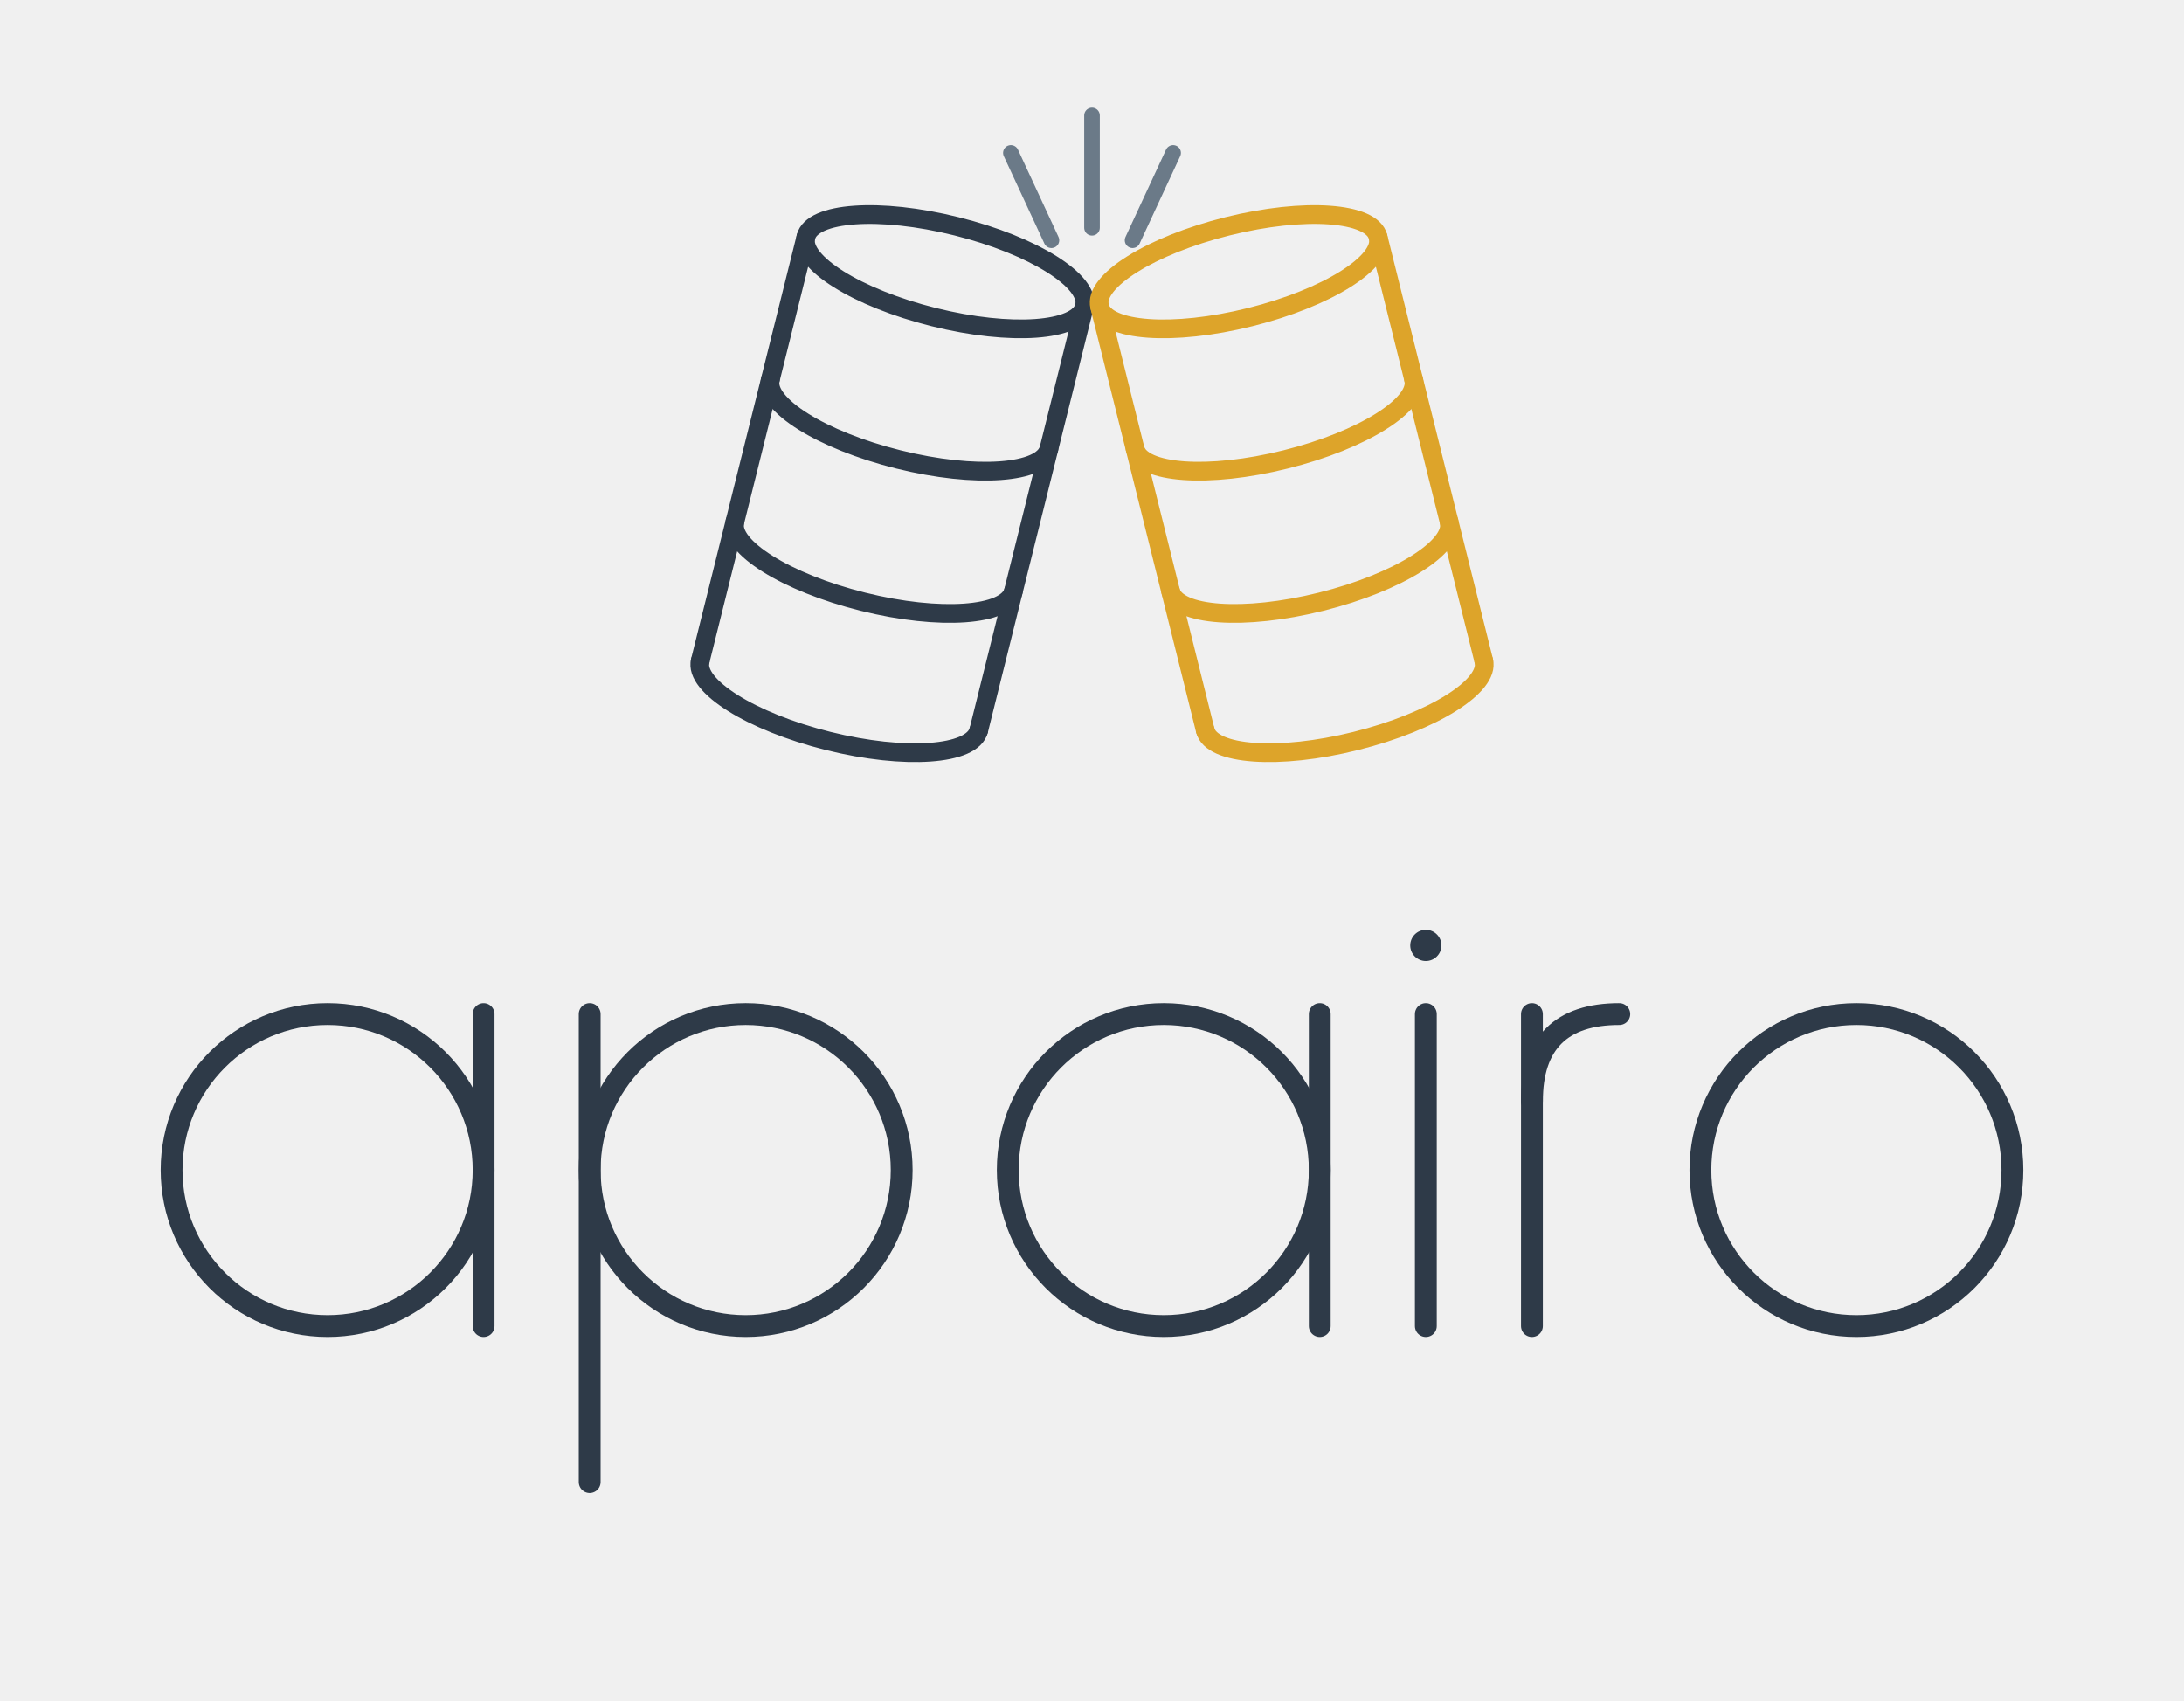
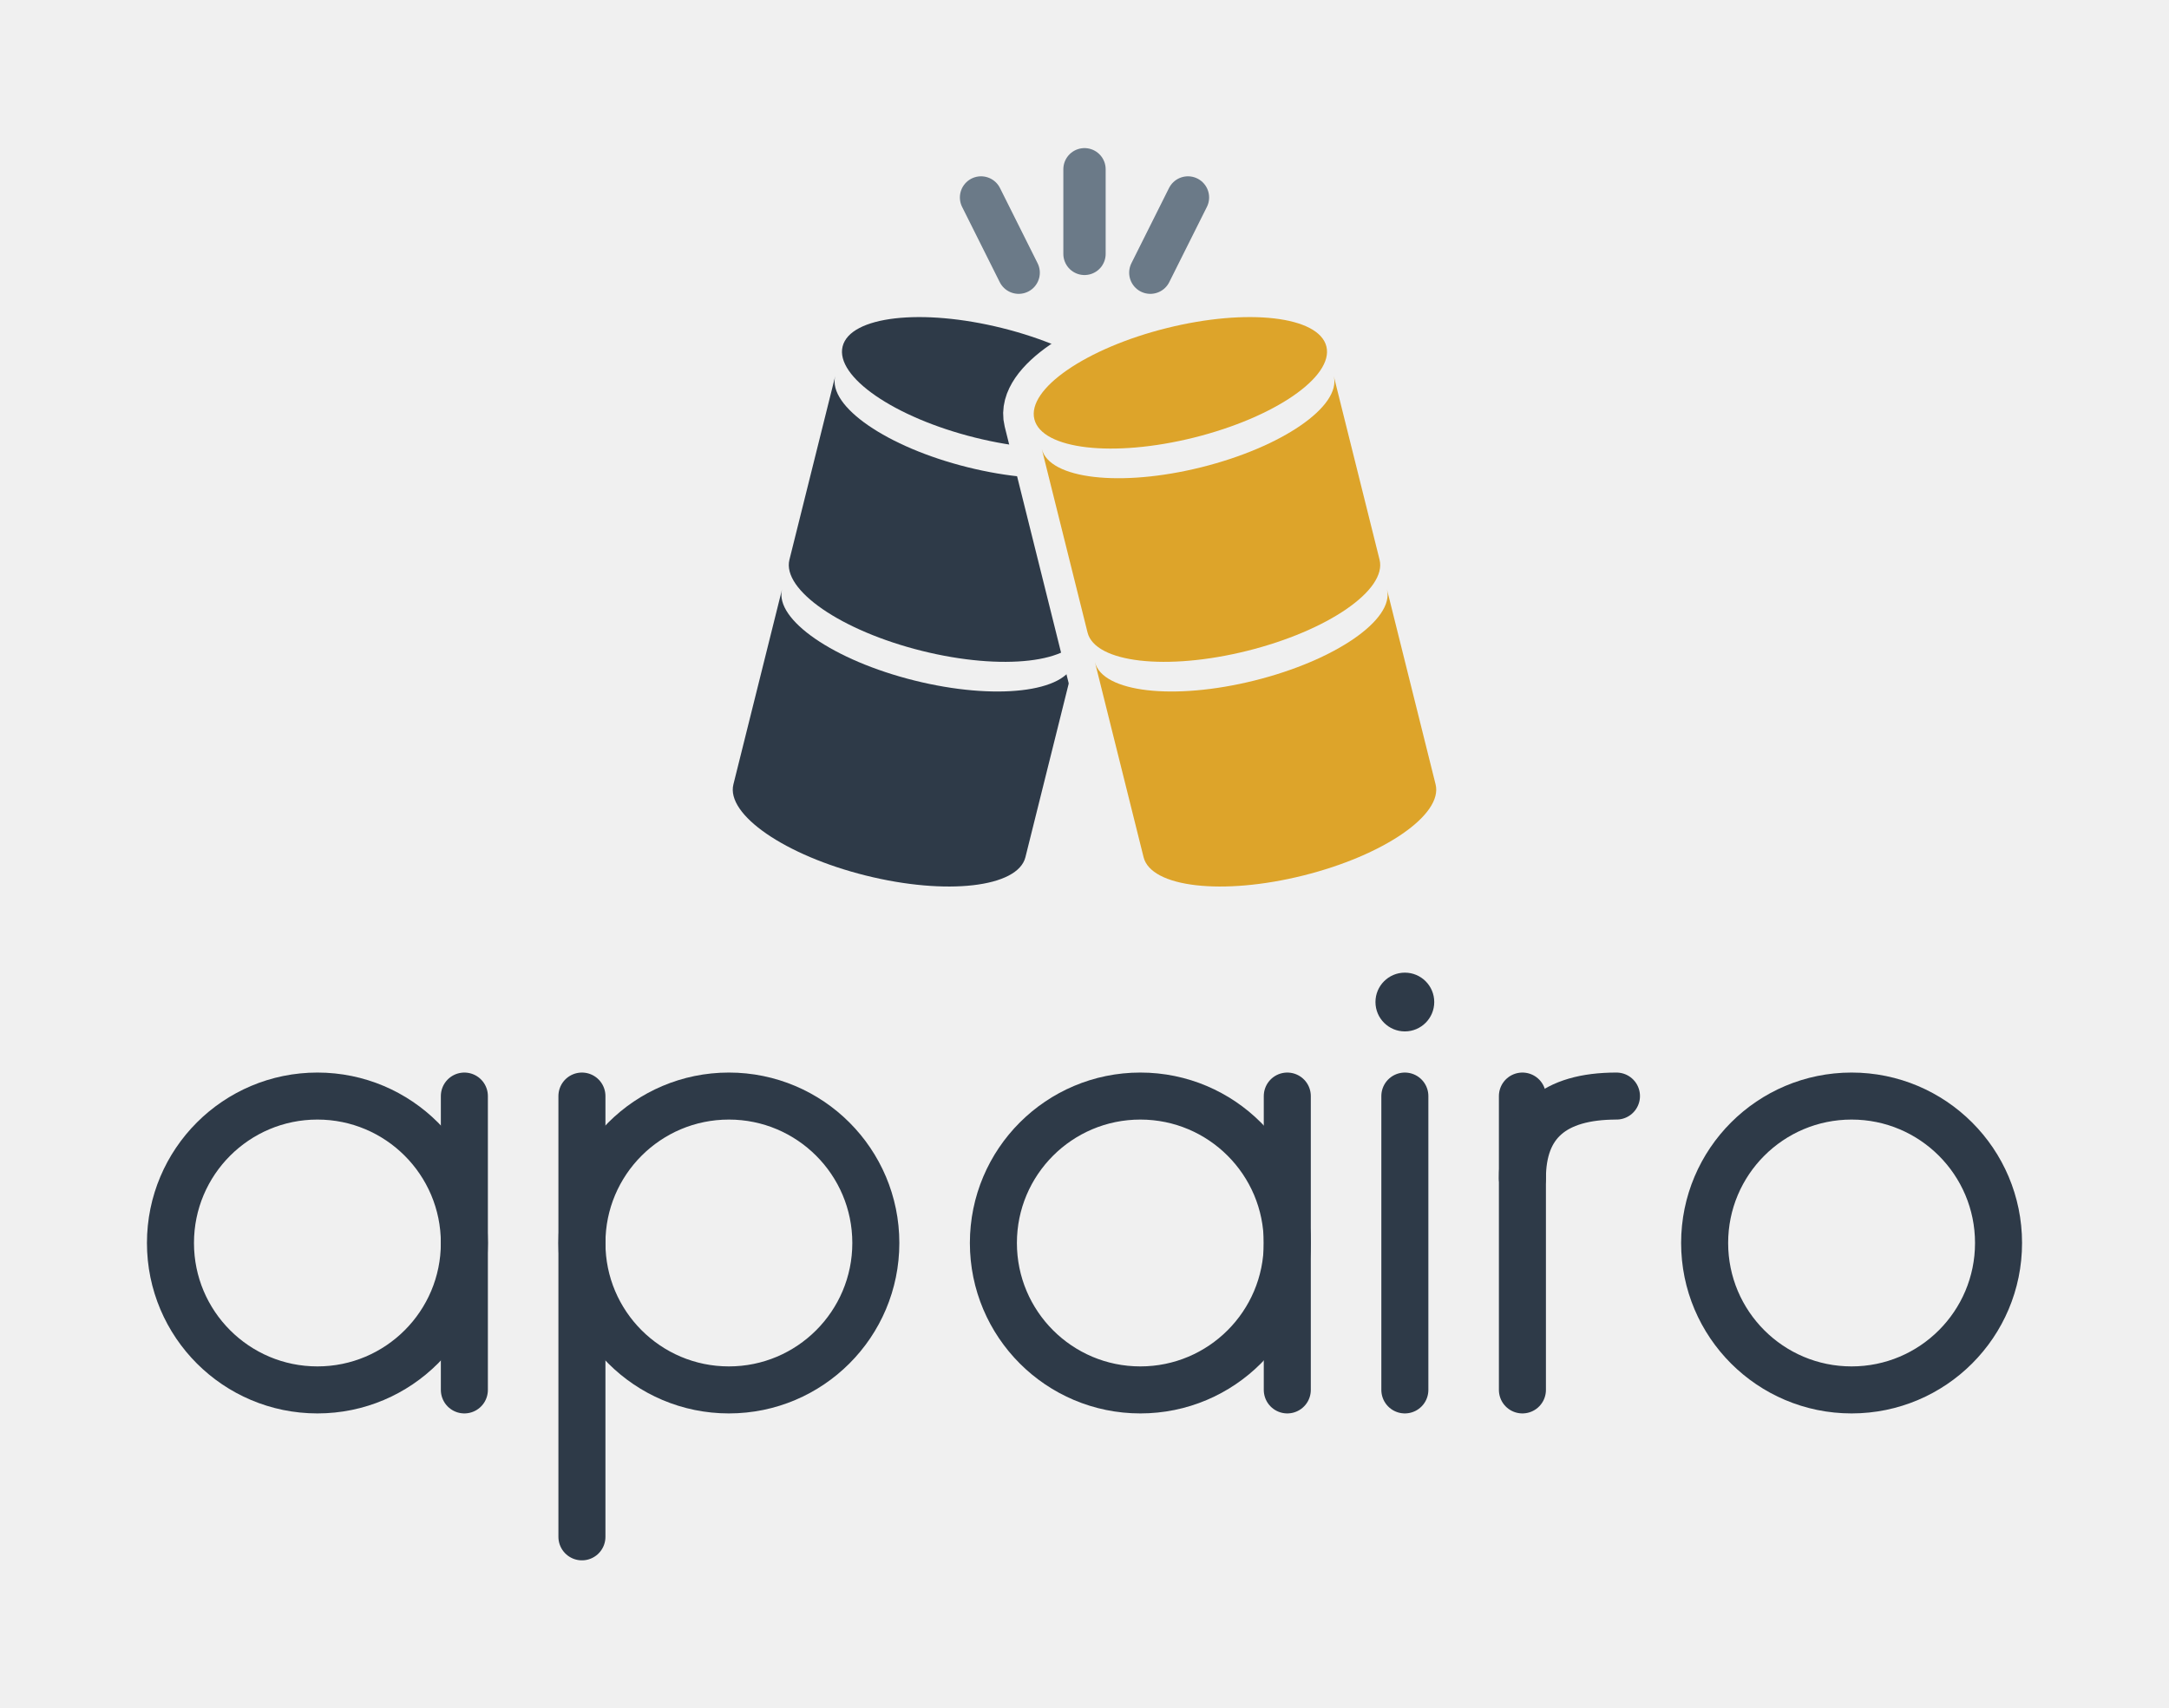
- <svg xmlns="http://www.w3.org/2000/svg" viewBox="5 95 700 545" role="img" aria-label="apairo logo">
-   <g stroke="#6B7A88" stroke-width="5" stroke-linecap="round">
-     <line x1="355" y1="168" x2="355" y2="132" />
-     <line x1="342" y1="172" x2="329" y2="144" />
-     <line x1="368" y1="172" x2="381" y2="144" />
+ <svg xmlns="http://www.w3.org/2000/svg" viewBox="2 47 738 581" role="img" aria-label="apairo logo">
+   <g transform="translate(211,63) scale(1.6)">
+     <defs>
+       <mask id="apairo-full-cut" maskUnits="userSpaceOnUse" x="0" y="0" width="200" height="200">
+         <rect width="200" height="200" fill="#fff" />
+         <path transform="translate(132,118) rotate(-14)" d="M-32,-48 A32,12 0 0,1 32,-48 V48 A32,12 0 0,1 -32,48 Z" fill="#000" stroke="#000" stroke-width="13" stroke-linejoin="round" />
+       </mask>
+     </defs>
+     <g mask="url(#apairo-full-cut)">
+       <g transform="translate(68,118) rotate(14)" fill="#2E3A48">
+         <ellipse cx="0" cy="-48" rx="32" ry="12" />
+         <path d="M-32,-41.5 A32,12 0 0,0 32,-41.5 V-1.25 A32,12 0 0,1 -32,-1.25 Z" />
+         <path d="M-32,5.25 A32,12 0 0,0 32,5.25 V48 A32,12 0 0,1 -32,48 Z" />
+       </g>
+     </g>
+     <g transform="translate(132,118) rotate(-14)" fill="#DDA42A">
+       <ellipse cx="0" cy="-48" rx="32" ry="12" />
+       <path d="M-32,-41.5 A32,12 0 0,0 32,-41.5 V-1.25 A32,12 0 0,1 -32,-1.25 Z" />
+       <path d="M-32,5.25 A32,12 0 0,0 32,5.25 V48 A32,12 0 0,1 -32,48 Z" />
+     </g>
+     <g stroke="#6B7A88" stroke-width="9" stroke-linecap="round" fill="none">
+       <line x1="100" y1="44" x2="100" y2="26" />
+       <line x1="86" y1="48" x2="78" y2="32" />
+       <line x1="114" y1="48" x2="122" y2="32" />
+     </g>
  </g>
-   <g transform="translate(291,250) rotate(14)" fill="none" stroke="#2E3A48" stroke-width="6" stroke-linecap="round" stroke-linejoin="round">
-     <ellipse cx="0" cy="-70" rx="46" ry="15" />
-     <line x1="-46" y1="-70" x2="-46" y2="70" />
-     <line x1="46" y1="-70" x2="46" y2="70" />
-     <path d="M-46,-23 a46,15 0 0,0 92,0" />
-     <path d="M-46,24 a46,15 0 0,0 92,0" />
-     <path d="M-46,70 a46,15 0 0,0 92,0" />
-   </g>
-   <g transform="translate(419,250) rotate(-14)" fill="none" stroke="#DDA42A" stroke-width="6" stroke-linecap="round" stroke-linejoin="round">
-     <ellipse cx="0" cy="-70" rx="46" ry="15" />
-     <line x1="-46" y1="-70" x2="-46" y2="70" />
-     <line x1="46" y1="-70" x2="46" y2="70" />
-     <path d="M-46,-23 a46,15 0 0,0 92,0" />
-     <path d="M-46,24 a46,15 0 0,0 92,0" />
-     <path d="M-46,70 a46,15 0 0,0 92,0" />
-   </g>
-   <g transform="translate(0,520)" fill="none" stroke="#2E3A48" stroke-width="7" stroke-linecap="round" stroke-linejoin="round">
+   <g transform="translate(0,520)" fill="none" stroke="#2E3A48" stroke-width="16" stroke-linecap="round" stroke-linejoin="round">
    <circle cx="110" cy="-50" r="50" />
    <line x1="160" y1="-100" x2="160" y2="0" />
-     <circle cx="244" cy="-50" r="50" />
-     <line x1="194" y1="-100" x2="194" y2="50" />
-     <circle cx="378" cy="-50" r="50" />
-     <line x1="428" y1="-100" x2="428" y2="0" />
-     <line x1="462" y1="-100" x2="462" y2="0" />
-     <circle cx="462" cy="-122" r="5" fill="#2E3A48" stroke="none" />
-     <line x1="496" y1="-100" x2="496" y2="0" />
-     <path d="M496,-72 Q496,-100 524,-100" />
-     <circle cx="600" cy="-50" r="50" />
+     <circle cx="250" cy="-50" r="50" />
+     <line x1="200" y1="-100" x2="200" y2="50" />
+     <circle cx="390" cy="-50" r="50" />
+     <line x1="440" y1="-100" x2="440" y2="0" />
+     <line x1="480" y1="-100" x2="480" y2="0" />
+     <circle cx="480" cy="-132" r="10" fill="#2E3A48" stroke="none" />
+     <line x1="520" y1="-100" x2="520" y2="0" />
+     <path d="M520,-72 Q520,-100 552,-100" />
+     <circle cx="632" cy="-50" r="50" />
  </g>
</svg>
